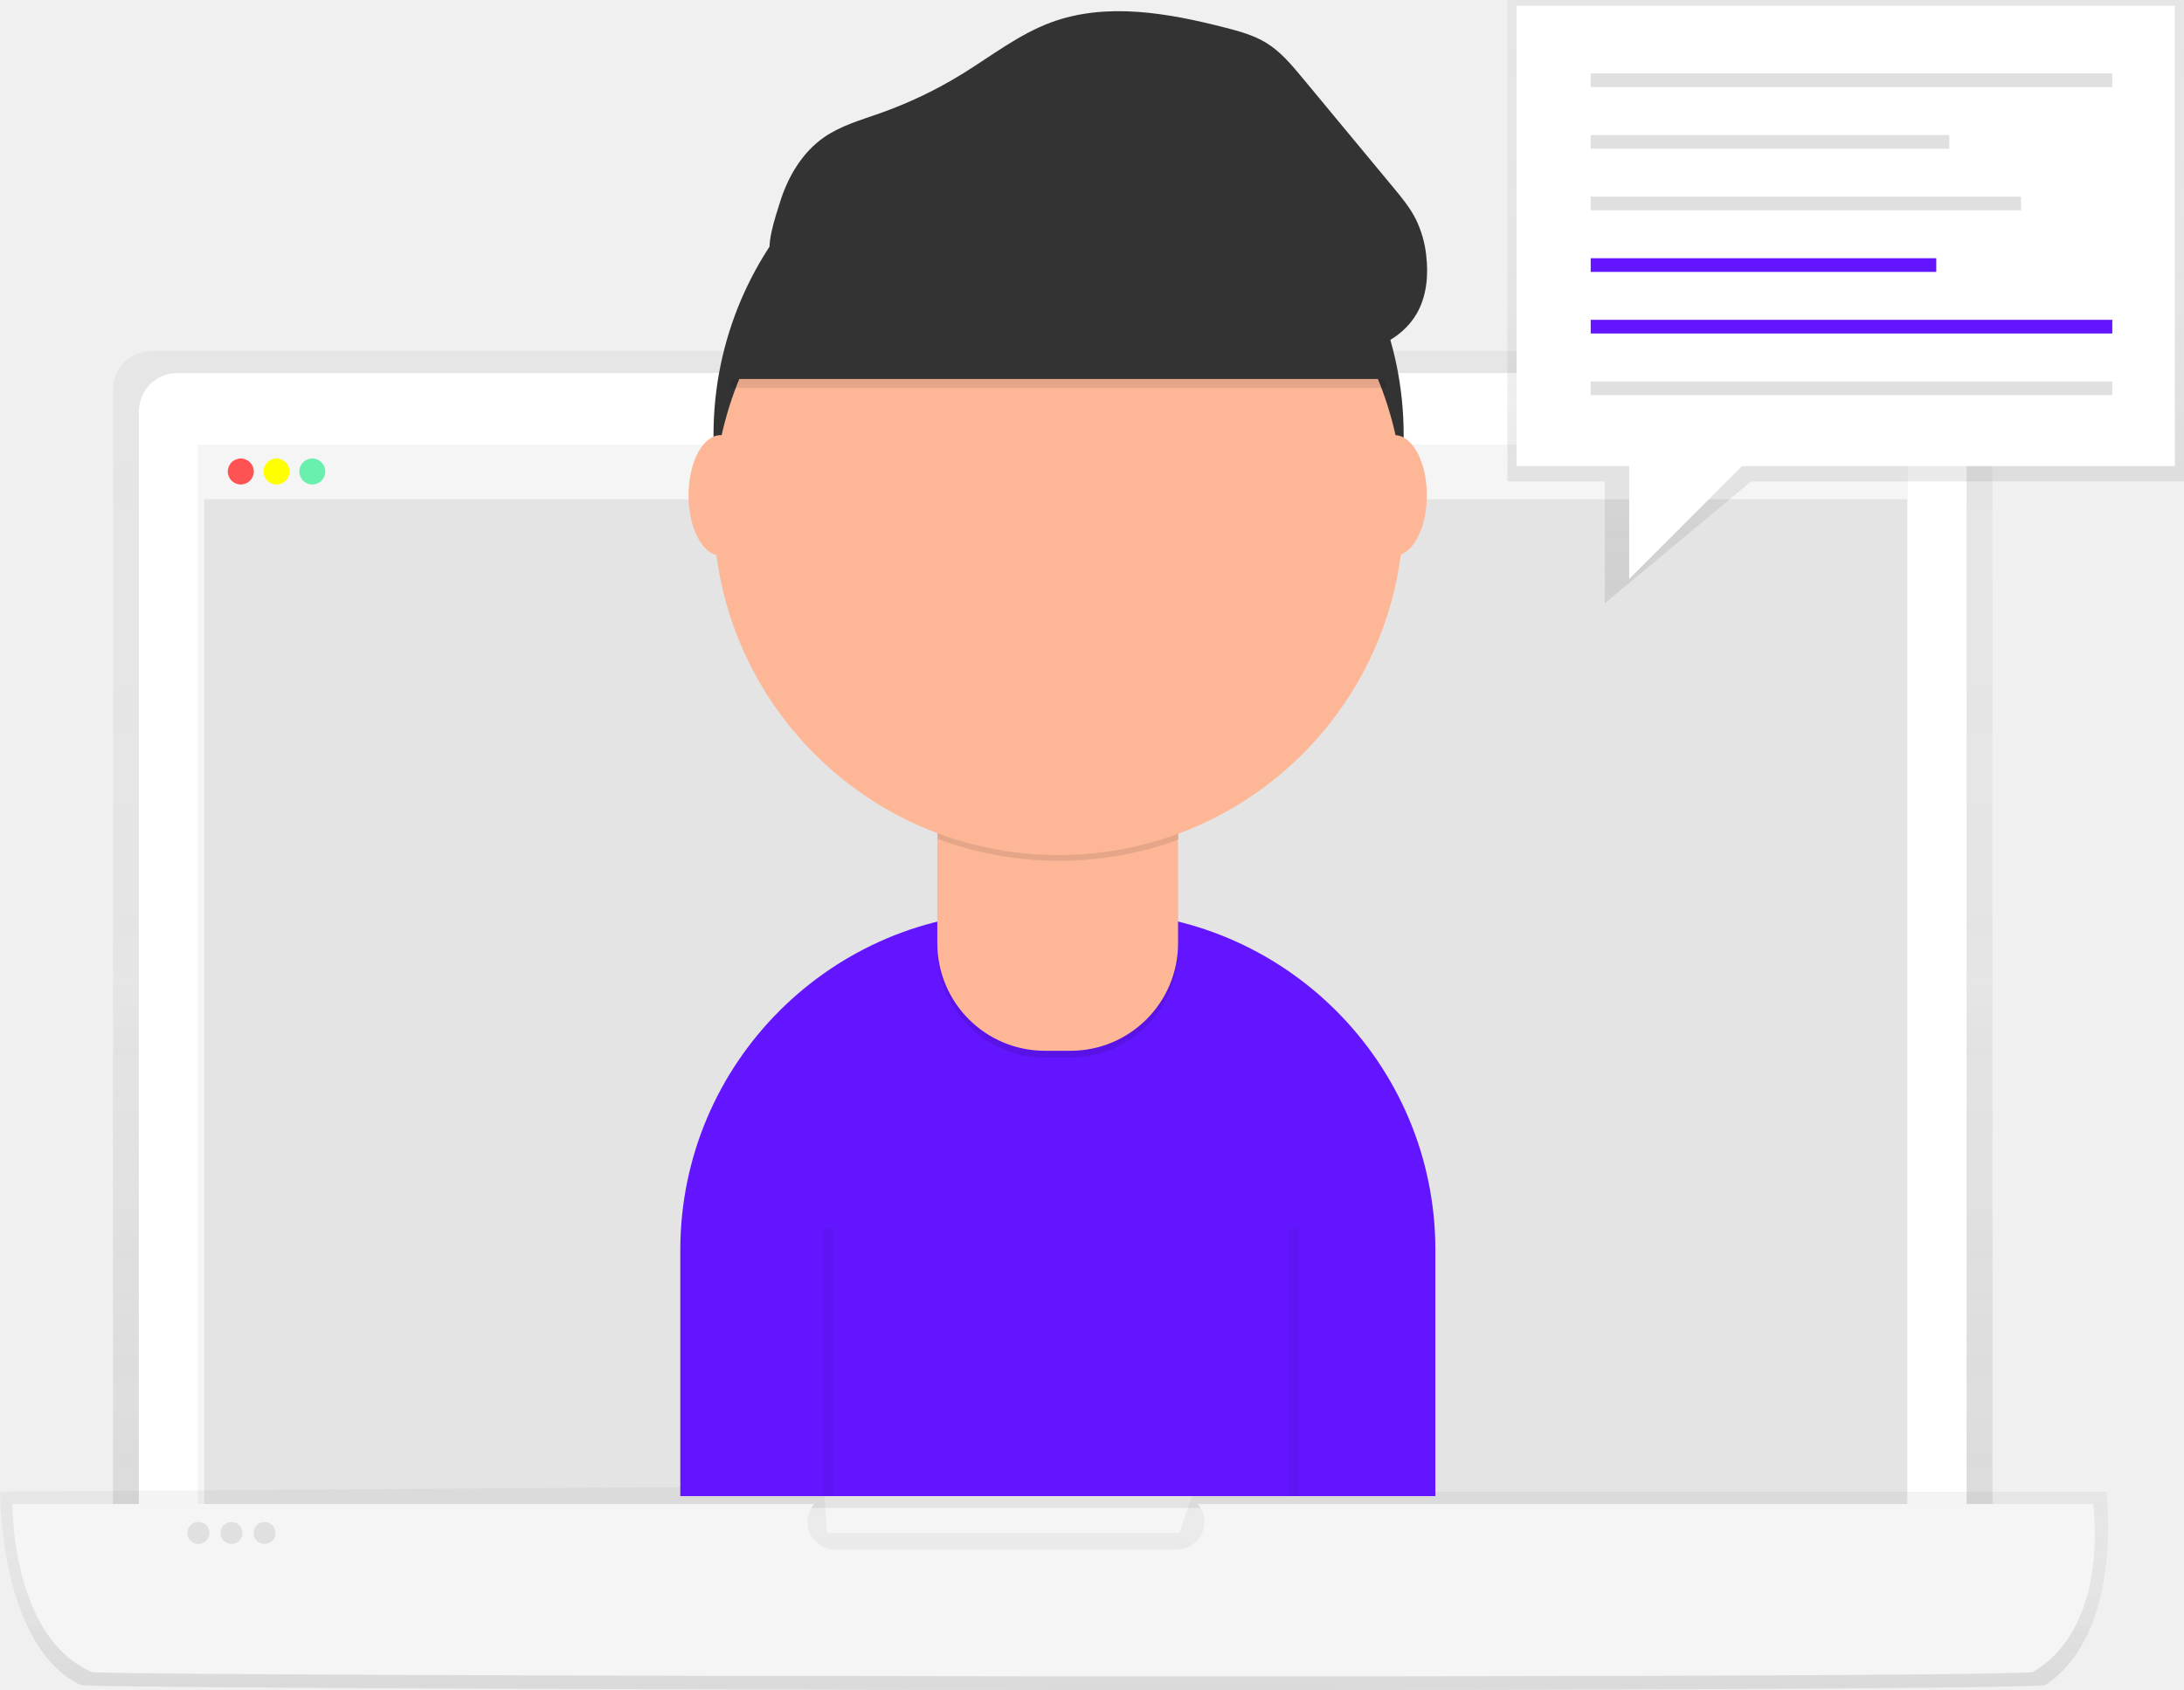
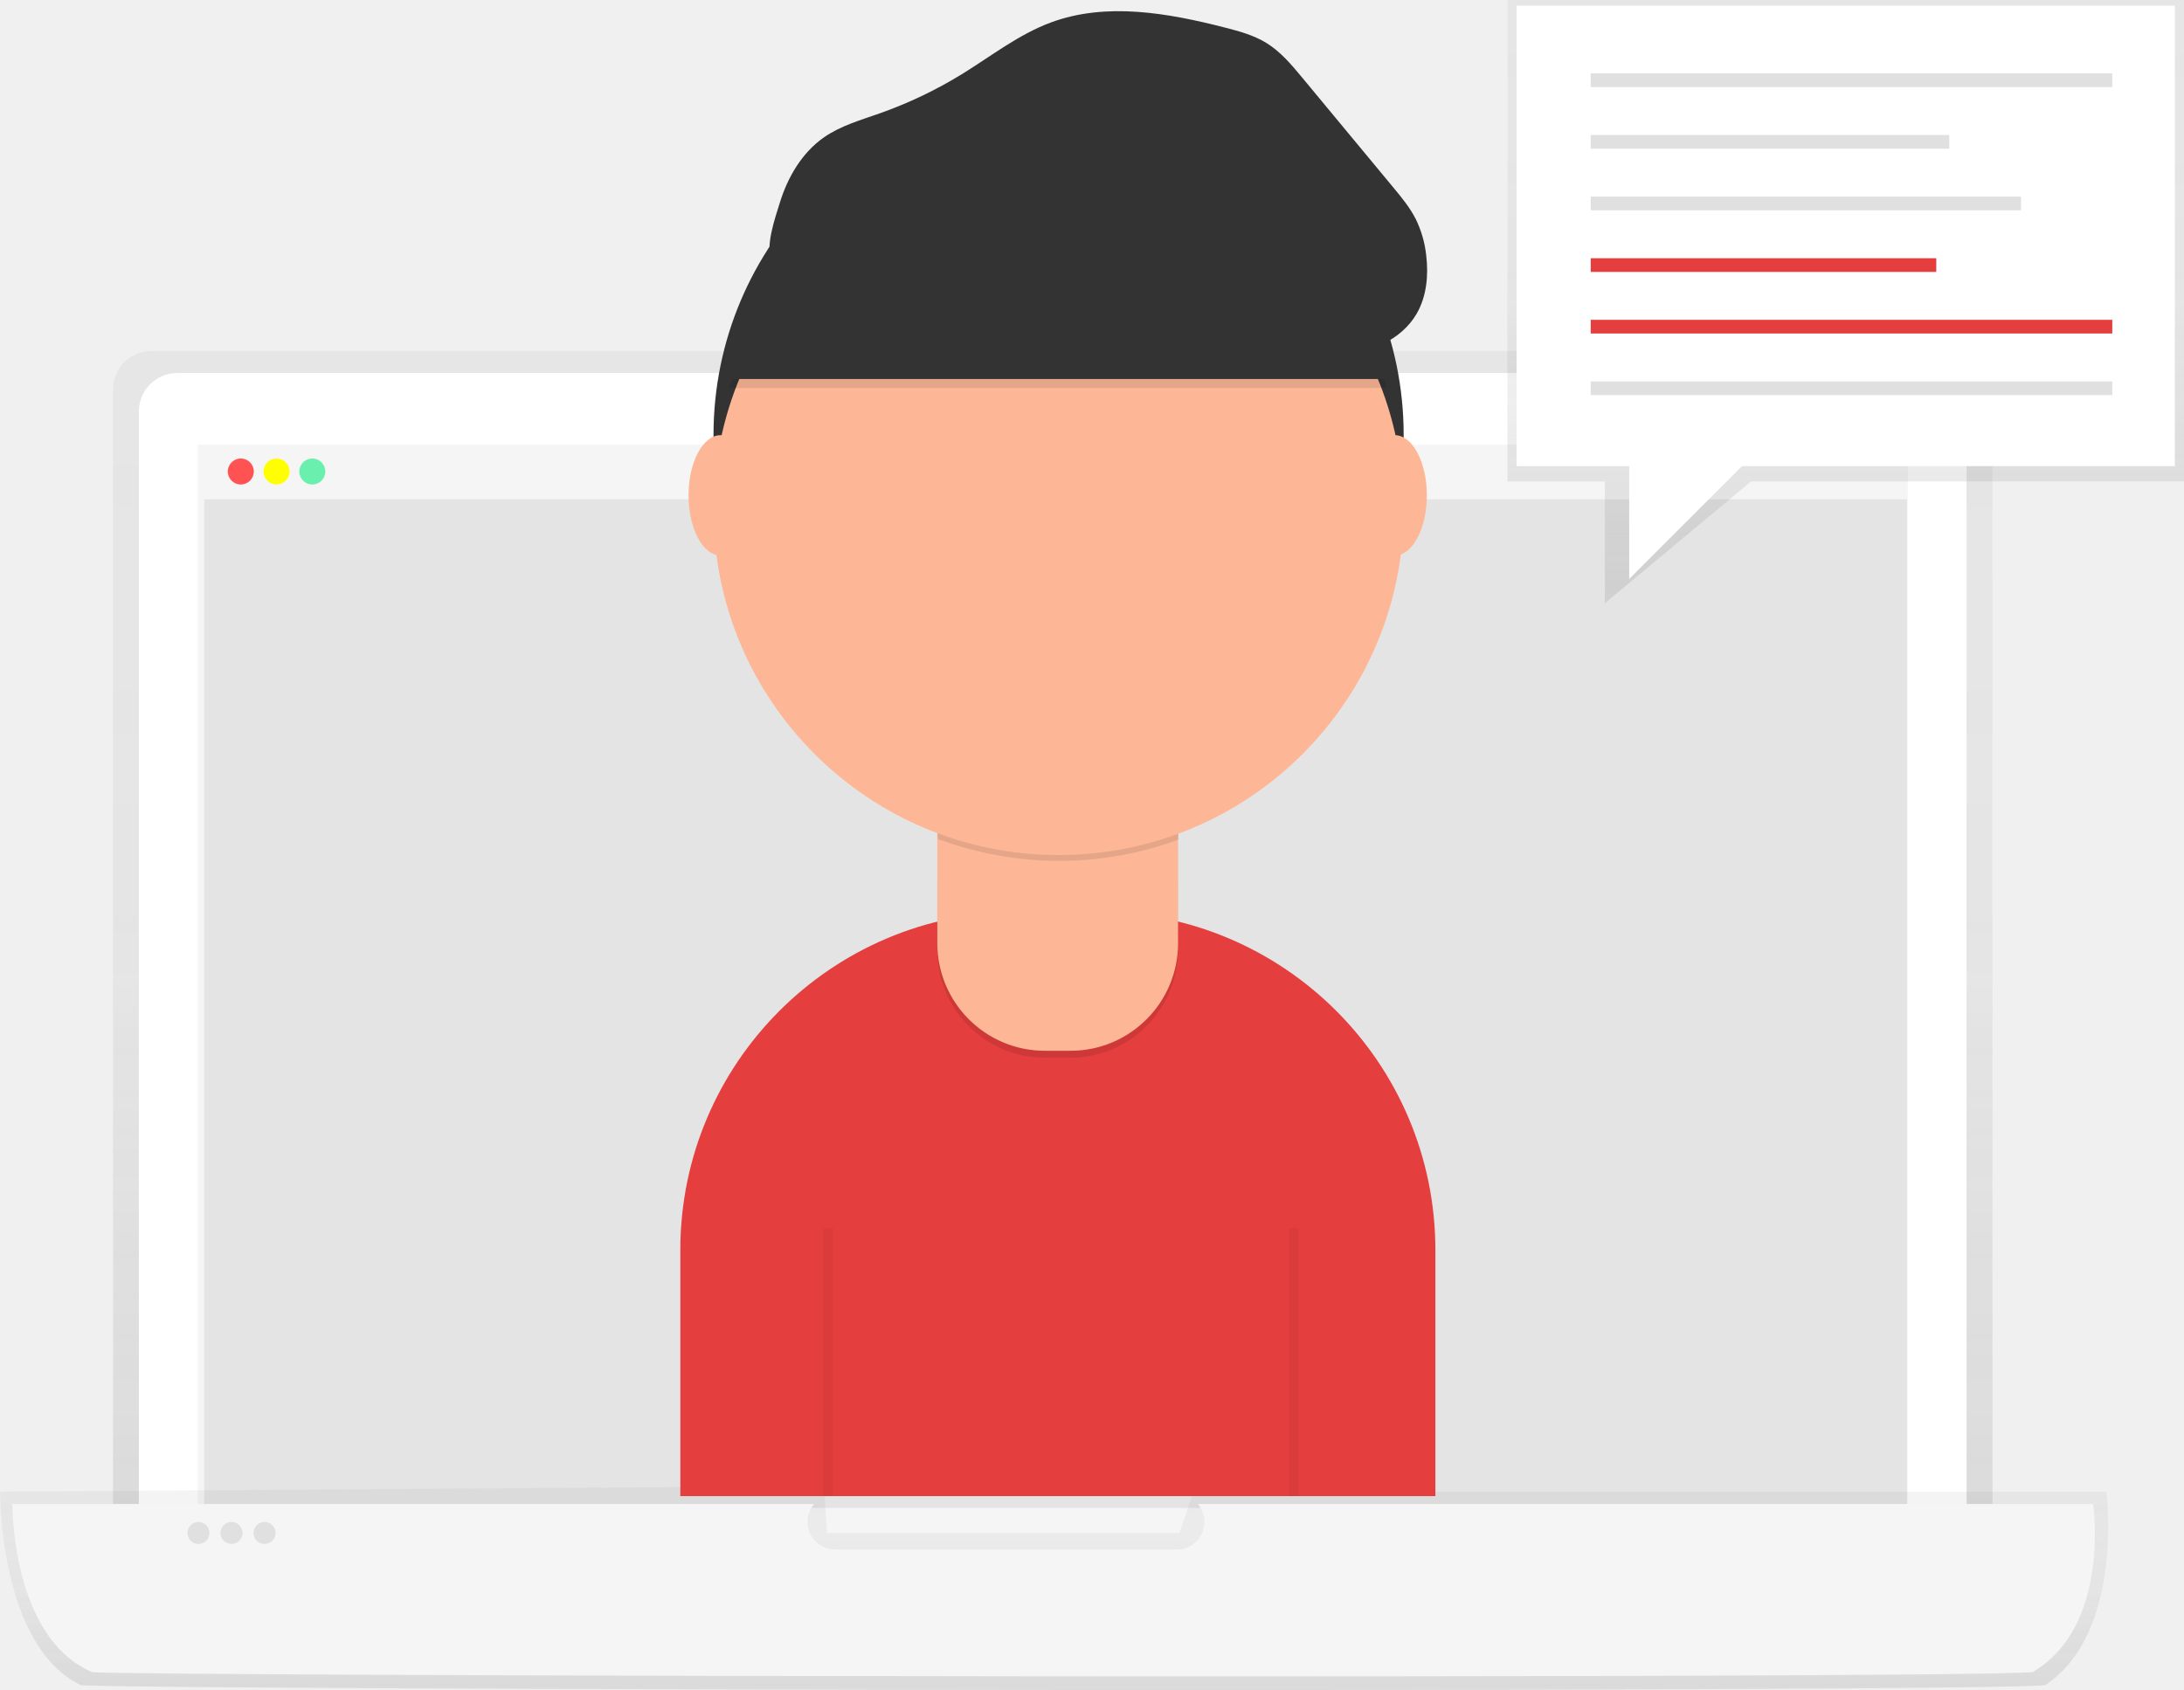
<svg xmlns="http://www.w3.org/2000/svg" xmlns:xlink="http://www.w3.org/1999/xlink" id="02d45862-41ba-4c70-8782-54d8e5b108cc" data-name="Layer 1" width="900.1" height="696.67" viewBox="0 0 900.1 696.67">
  <defs>
    <linearGradient id="fa4a4f63-ffbe-4a50-a004-4e8ae15cd2d3" x1="583.82" y1="763.13" x2="583.82" y2="246.35" gradientUnits="userSpaceOnUse">
      <stop offset="0" stop-color="gray" stop-opacity="0.25" />
      <stop offset="0.54" stop-color="gray" stop-opacity="0.12" />
      <stop offset="1" stop-color="gray" stop-opacity="0.1" />
    </linearGradient>
    <linearGradient id="e26e1273-ae5e-4f1a-b841-a4248e9532de" x1="584.38" y1="798.34" x2="584.38" y2="714.29" xlink:href="#fa4a4f63-ffbe-4a50-a004-4e8ae15cd2d3" />
    <linearGradient id="54428808-f3ba-4b0a-98a1-6e23268491ee" x1="760.68" y1="248.69" x2="760.68" y2="0" xlink:href="#fa4a4f63-ffbe-4a50-a004-4e8ae15cd2d3" />
  </defs>
  <g opacity="0.8">
    <path d="M971.12,763.13H196.52v-501a15.8,15.8,0,0,1,15.8-15.8h743a15.8,15.8,0,0,1,15.8,15.8Z" transform="translate(-149.95 -101.66)" fill="url(#fa4a4f63-ffbe-4a50-a004-4e8ae15cd2d3)" />
  </g>
  <path d="M73,153.77H794.69a15.8,15.8,0,0,1,15.8,15.8V661.47a0,0,0,0,1,0,0H57.24a0,0,0,0,1,0,0V169.58A15.8,15.8,0,0,1,73,153.77Z" fill="#fff" />
  <rect x="81.49" y="183.31" width="704.75" height="462.25" fill="#f5f5f5" />
  <rect x="84.19" y="205.75" width="701.76" height="415.88" fill="#e0e0e0" opacity="0.8" />
  <rect x="84.19" y="183.65" width="701.76" height="22.1" fill="#f5f5f5" />
  <circle cx="99.24" cy="194.37" r="5.36" fill="#ff5252" />
  <circle cx="113.97" cy="194.37" r="5.36" fill="#ff0" />
  <circle cx="128.71" cy="194.37" r="5.36" fill="#69f0ae" />
  <text x="-149.95" y="-101.66" />
  <g opacity="0.8">
    <path d="M992.79,796.35c-43.12,3.27-783.62,2-809.49,0C149.38,780,150,716.56,150,716.56l339.6-2.27,1.14,19.31H636.06l5.68-17h376.34S1025.56,774.76,992.79,796.35Z" transform="translate(-149.95 -101.66)" fill="url(#e26e1273-ae5e-4f1a-b841-a4248e9532de)" />
  </g>
  <path d="M1012.57,721.67h-369a11.33,11.33,0,0,1-8.6,18.74H494.09a11.33,11.33,0,0,1-8.6-18.74H155.06S154.49,776.76,188,791c25.55,1.7,757,2.84,799.59,0C1020,772.21,1012.57,721.67,1012.57,721.67Z" transform="translate(-149.95 -101.66)" fill="#f5f5f5" />
  <circle cx="81.78" cy="631.94" r="4.54" fill="#e0e0e0" />
  <circle cx="95.41" cy="631.94" r="4.54" fill="#e0e0e0" />
  <circle cx="109.03" cy="631.94" r="4.54" fill="#e0e0e0" />
-   <path d="M419.88,375.85h32.19a139.5,139.5,0,0,1,139.5,139.5V616.76a0,0,0,0,1,0,0H280.38a0,0,0,0,1,0,0V515.35A139.5,139.5,0,0,1,419.88,375.85Z" fill="#6415ff" />
+   <path d="M419.88,375.85h32.19a139.5,139.5,0,0,1,139.5,139.5V616.76a0,0,0,0,1,0,0H280.38a0,0,0,0,1,0,0V515.35A139.5,139.5,0,0,1,419.88,375.85Z" fill="#E53E3E" />
  <circle cx="436.28" cy="179.39" r="142.22" fill="#333" />
  <path d="M415.34,334.43h41.13a29,29,0,0,1,29,29v28.26a44.34,44.34,0,0,1-44.34,44.34H430.64a44.34,44.34,0,0,1-44.34-44.34V363.47a29,29,0,0,1,29-29Z" opacity="0.1" />
  <path d="M386.3,331.53h99.22a0,0,0,0,1,0,0v57.3a44.34,44.34,0,0,1-44.34,44.34H430.64a44.34,44.34,0,0,1-44.34-44.34v-57.3A0,0,0,0,1,386.3,331.53Z" fill="#fdb797" />
  <path d="M536.43,447.5a142.8,142.8,0,0,0,99.22.27V435.59H536.43Z" transform="translate(-149.95 -101.66)" opacity="0.1" />
  <circle cx="436.28" cy="210.26" r="142.22" fill="#fdb797" />
  <path d="M450.26,261.58H721.46S698.31,152.07,595.78,159,450.26,261.58,450.26,261.58Z" transform="translate(-149.95 -101.66)" opacity="0.1" />
  <path d="M450.26,257.9H721.46S698.31,148.39,595.78,155.37,450.26,257.9,450.26,257.9Z" transform="translate(-149.95 -101.66)" fill="#333" />
  <ellipse cx="297" cy="204.2" rx="13.23" ry="24.81" fill="#fdb797" />
  <ellipse cx="574.82" cy="204.2" rx="13.23" ry="24.81" fill="#fdb797" />
  <path d="M471.31,185.34c3.25-10.62,9.16-20.77,18.28-27.1,6.93-4.81,15.22-7.12,23.17-9.94a177.08,177.08,0,0,0,33.68-16.11c12.06-7.43,23.39-16.38,36.67-21.29,22.85-8.45,48.3-3.88,71.89,2.18,5.81,1.49,11.69,3.11,16.81,6.25,5.93,3.63,10.48,9.09,14.92,14.44l37.44,45.16c3.43,4.13,6.88,8.31,9.3,13.11a45.09,45.09,0,0,1,4.26,14.79c1,8.28.22,17.06-4,24.27-6.33,10.81-19.38,16.24-31.89,16.74s-24.79-3.13-36.81-6.65c-38.76-11.35-78-21.93-118.2-26.64a333.41,333.41,0,0,0-60.15-1.95c-6.3.41-14.62,3.3-18.45-3.12C464.92,203.91,469.6,190.92,471.31,185.34Z" transform="translate(-149.95 -101.66)" fill="#333" />
  <line x1="341.3" y1="506.34" x2="341.3" y2="616.76" fill="none" stroke="#000" stroke-miterlimit="10" stroke-width="4" opacity="0.05" />
  <line x1="533.14" y1="506.34" x2="533.14" y2="616.76" fill="none" stroke="#000" stroke-miterlimit="10" stroke-width="4" opacity="0.05" />
  <g opacity="0.8">
    <polygon points="900.1 198.47 721.64 198.47 661.41 248.69 661.41 198.47 621.26 198.47 621.26 0 900.1 0 900.1 198.47" fill="url(#54428808-f3ba-4b0a-98a1-6e23268491ee)" />
  </g>
  <rect x="625.04" y="2.36" width="271.28" height="189.79" fill="#fff" />
  <rect x="655.59" y="30.26" width="214.95" height="5.64" fill="#e0e0e0" />
  <rect x="655.59" y="55.66" width="147.78" height="5.64" fill="#e0e0e0" />
  <rect x="655.59" y="81.05" width="177.34" height="5.64" fill="#e0e0e0" />
-   <rect x="655.59" y="106.45" width="142.41" height="5.64" fill="#6415ff" />
-   <rect x="655.59" y="131.84" width="214.95" height="5.64" fill="#6415ff" />
+   <rect x="655.59" y="106.45" width="142.41" height="5.64" fill="#E53E3E" />
+   <rect x="655.59" y="131.84" width="214.95" height="5.64" fill="#E53E3E" />
  <rect x="655.59" y="157.24" width="214.95" height="5.64" fill="#e0e0e0" />
  <polygon points="671.45 188.46 671.45 238.66 726.66 183.44 671.45 188.46" fill="#fff" />
</svg>
